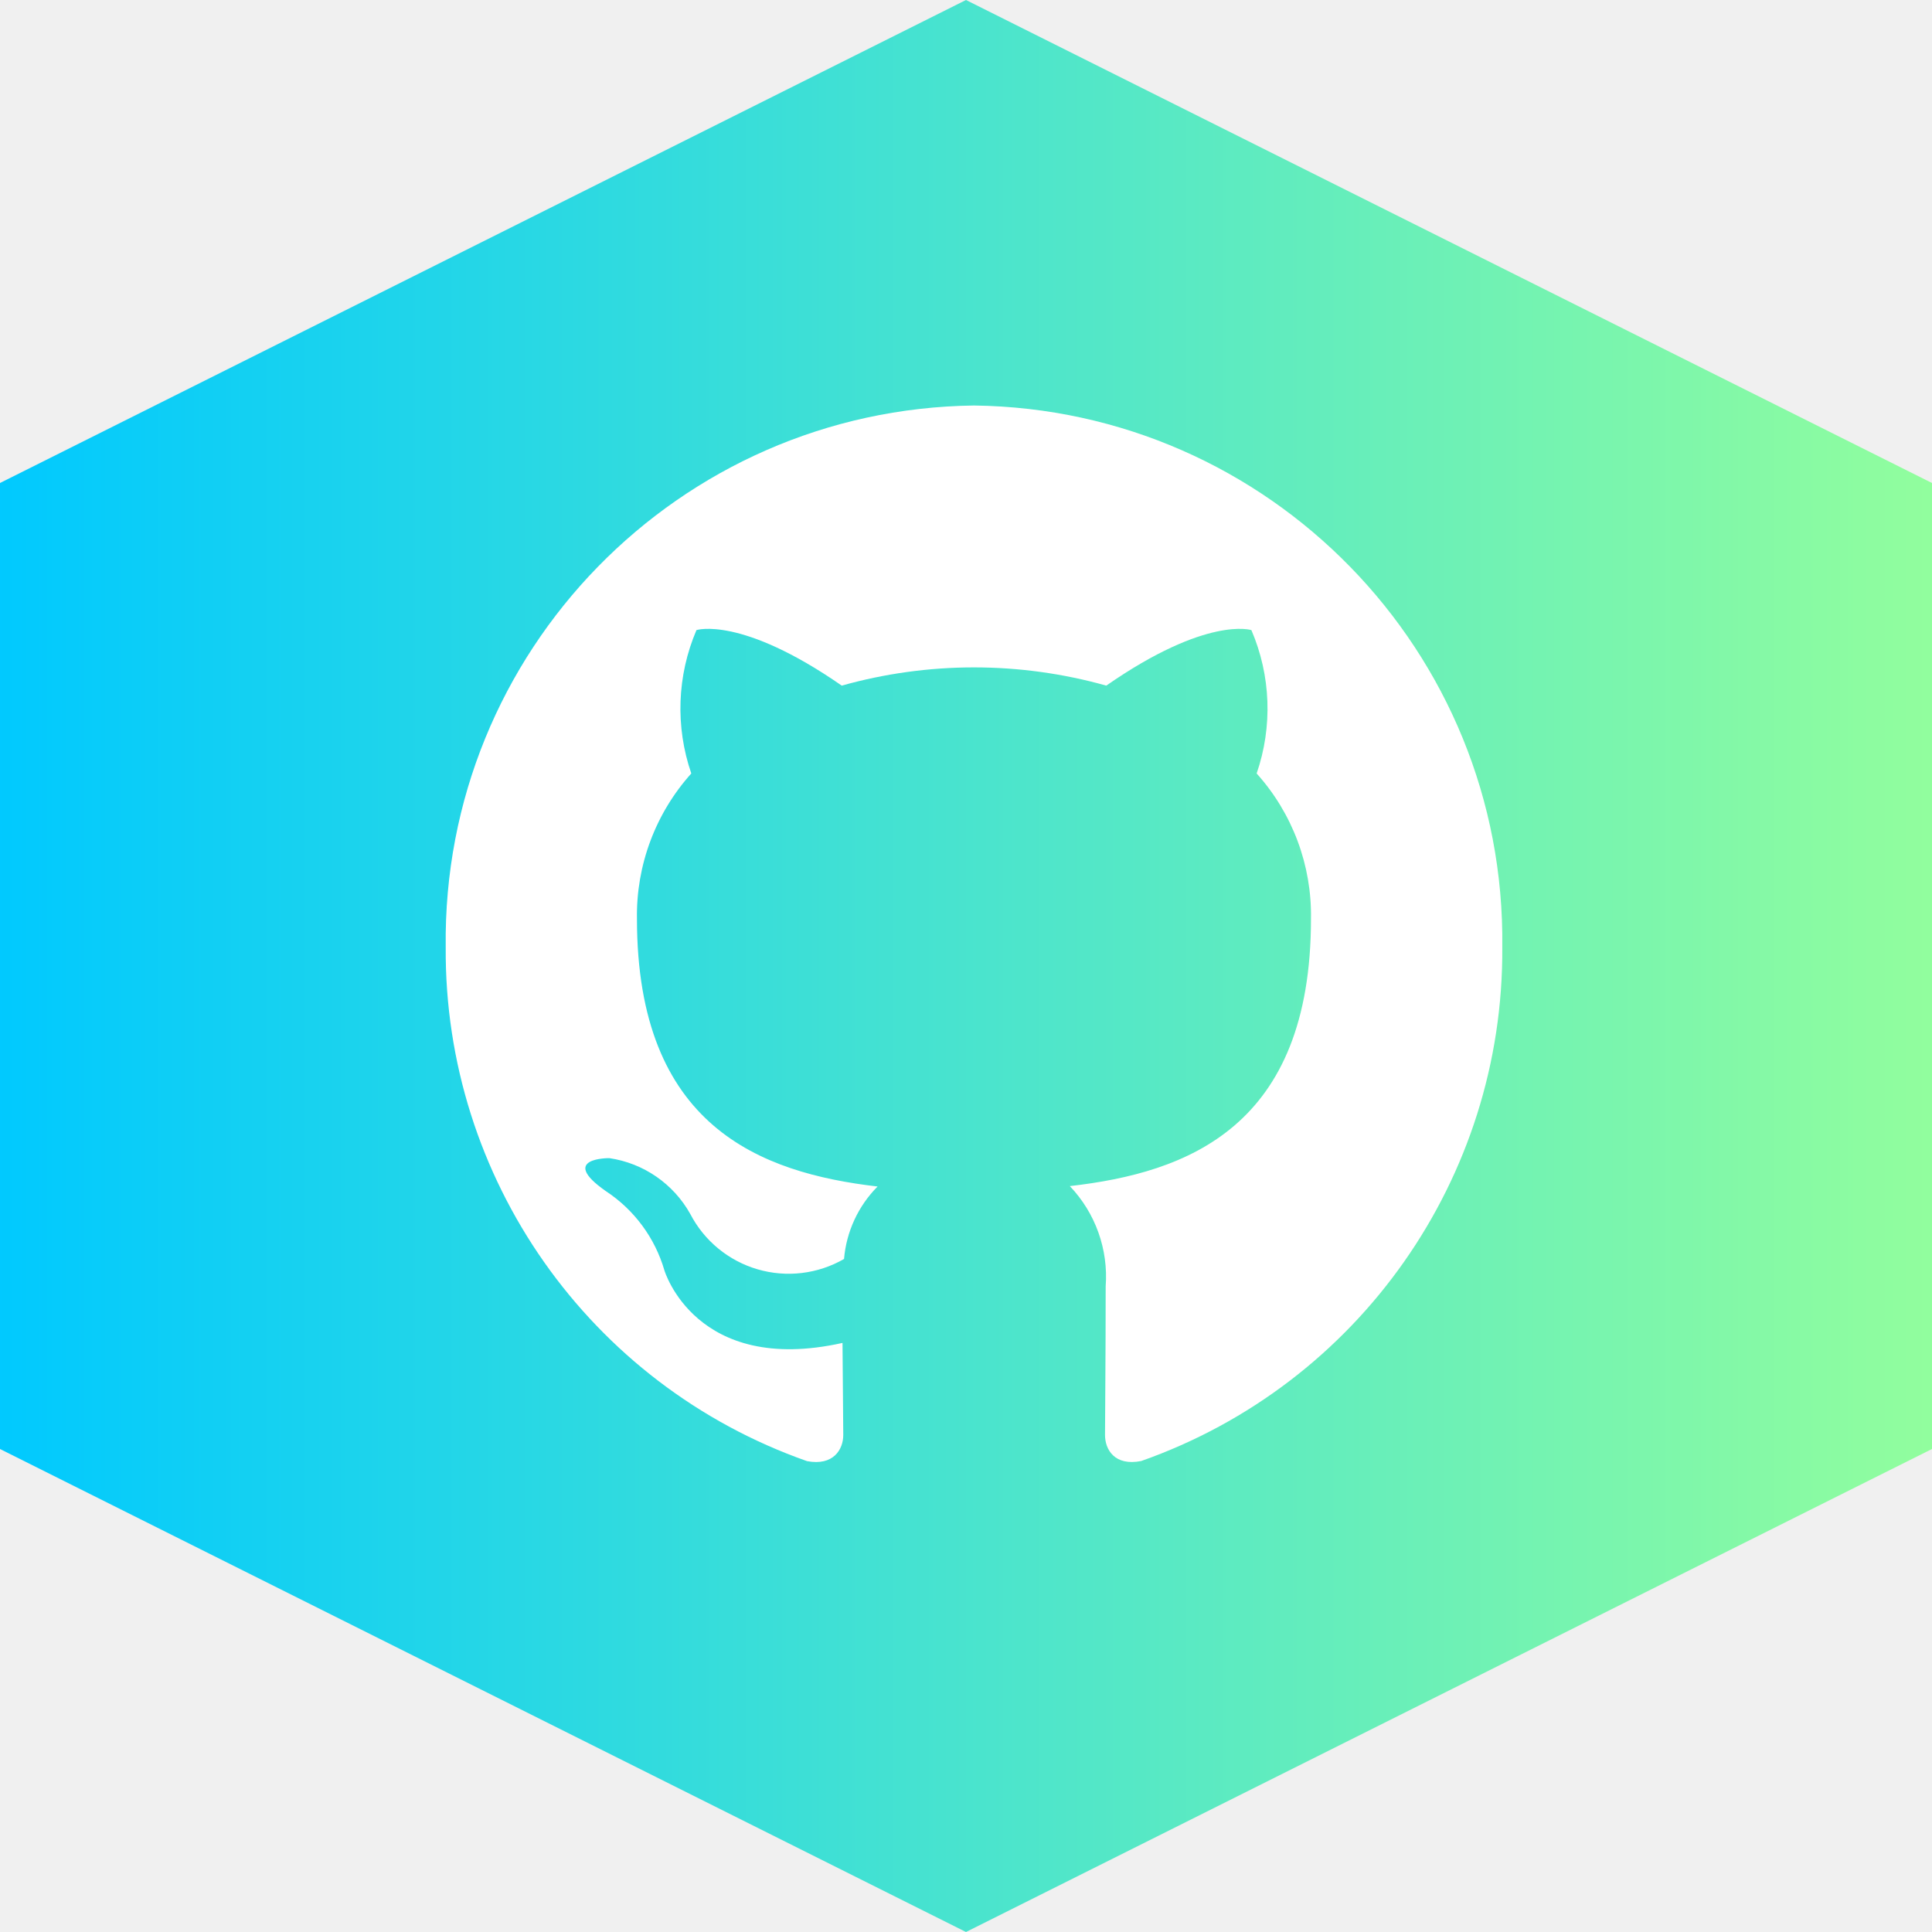
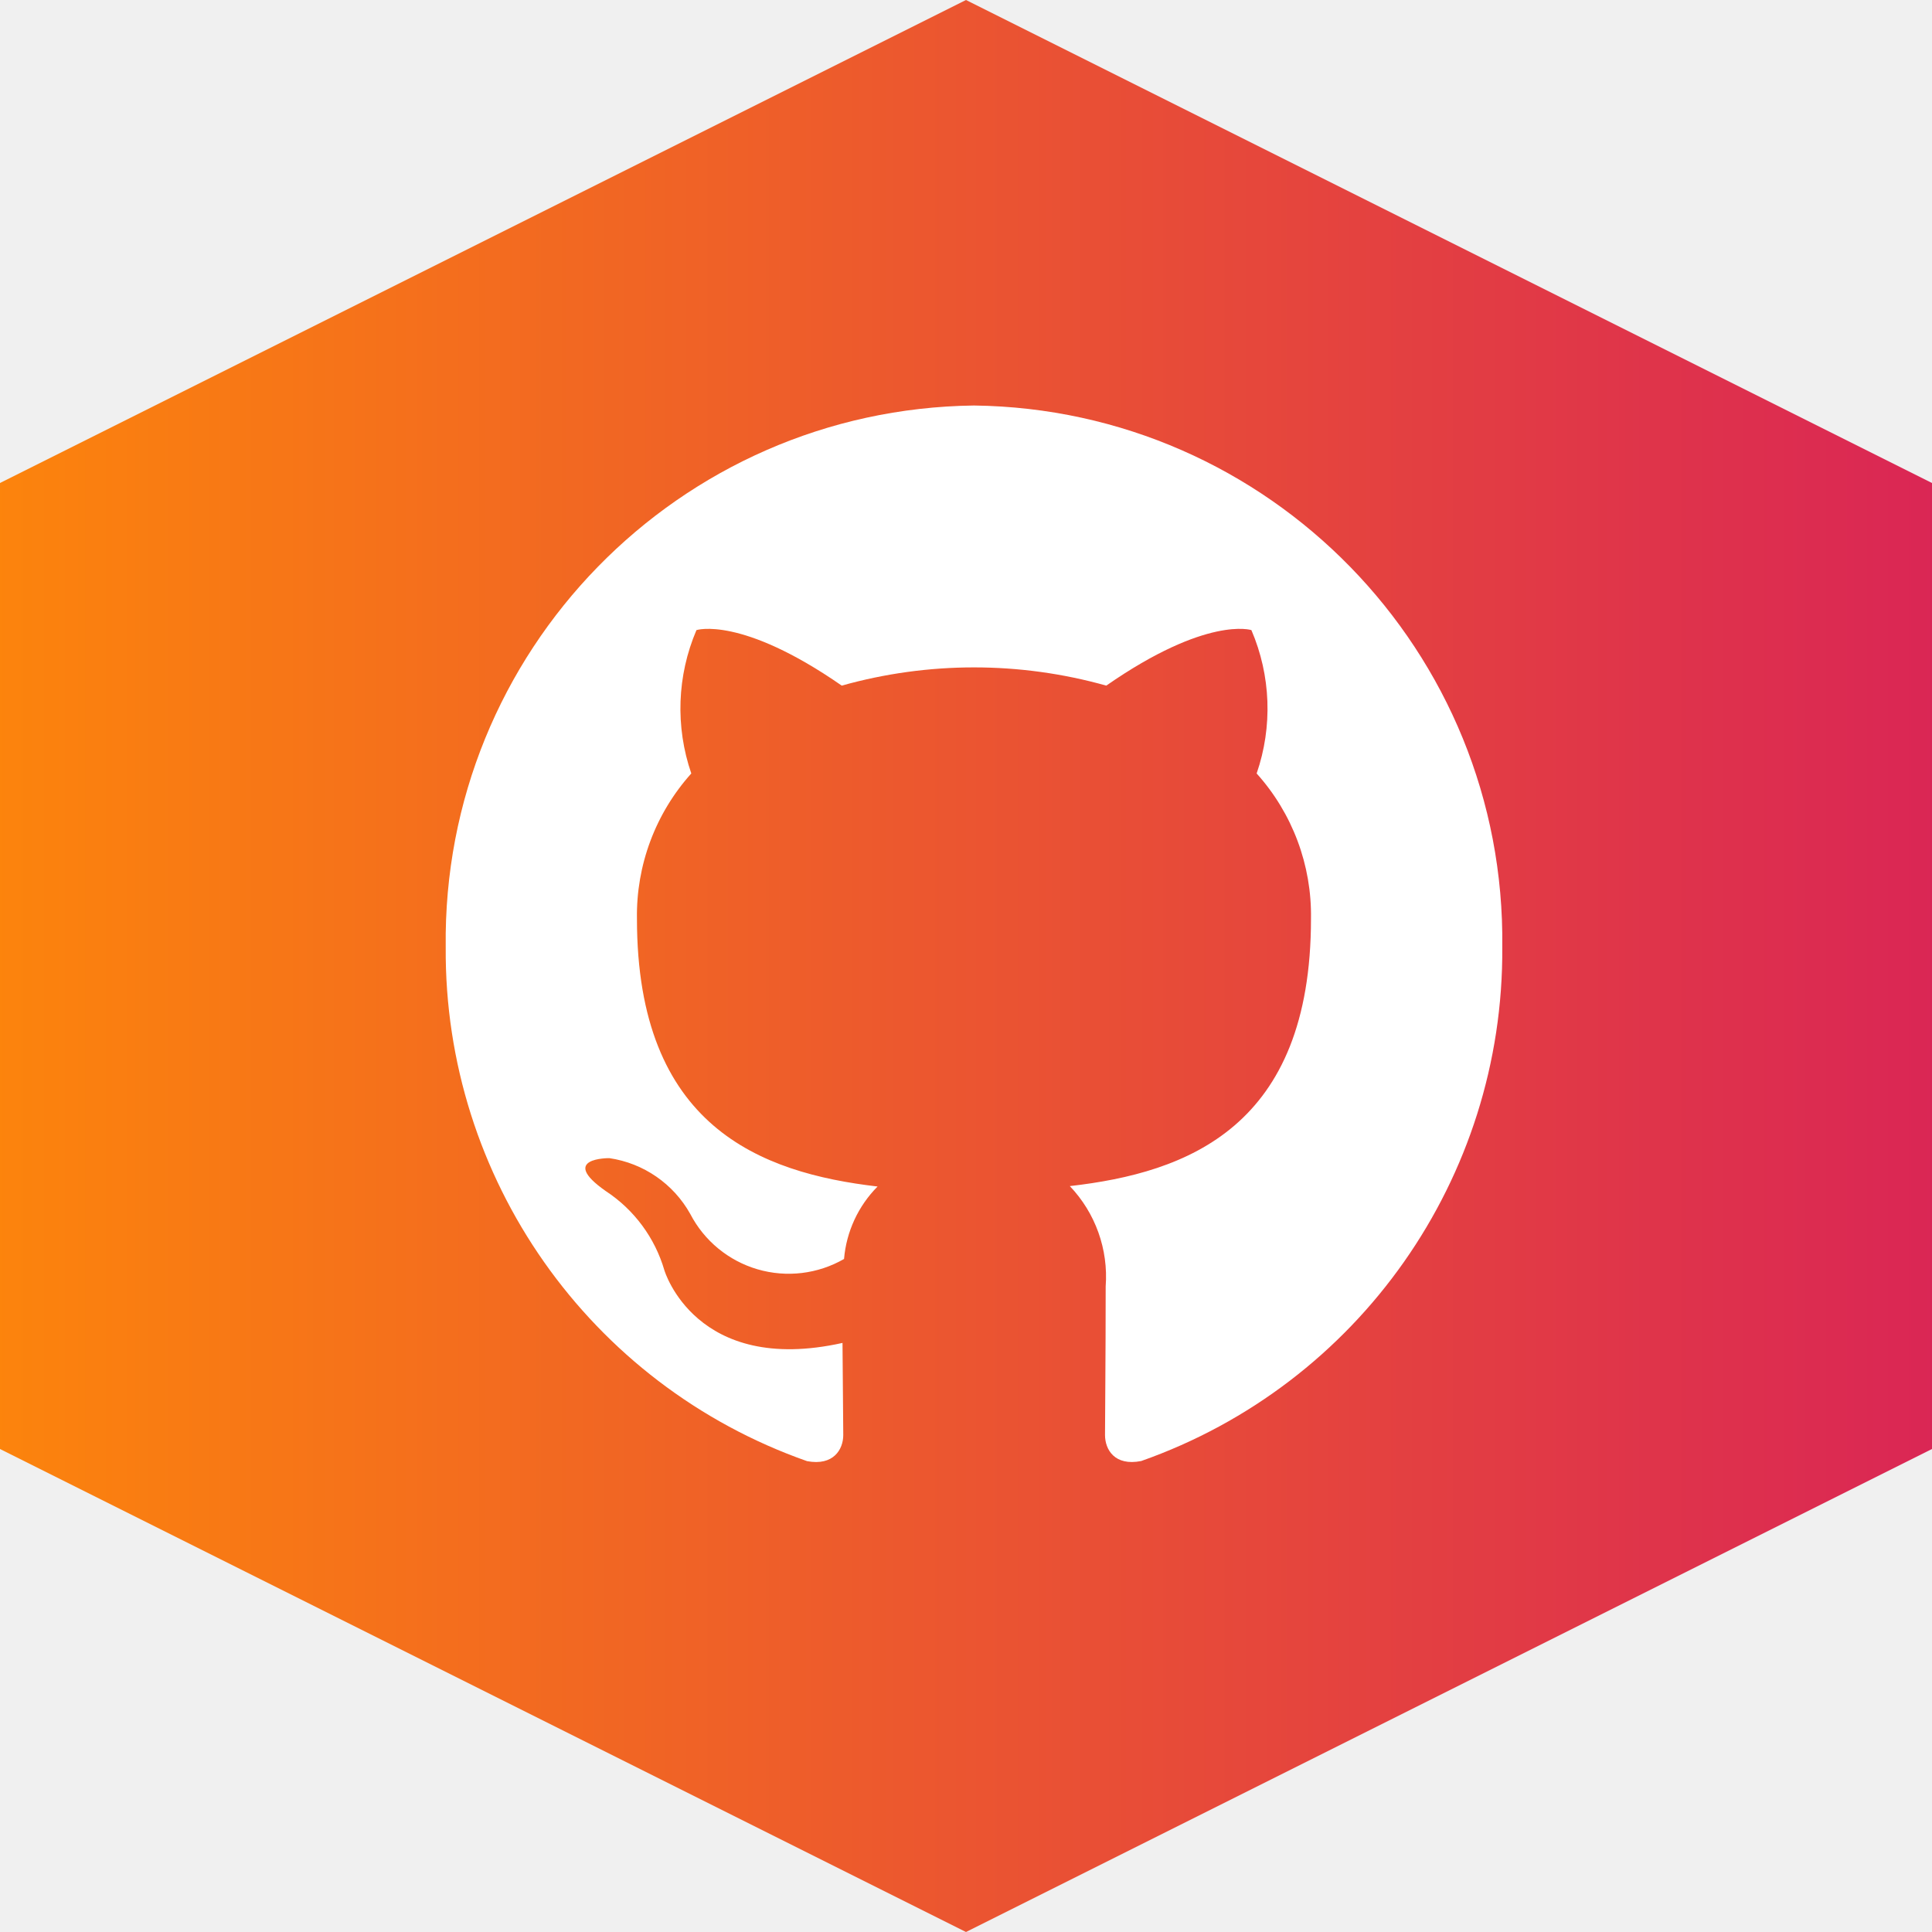
<svg xmlns="http://www.w3.org/2000/svg" width="64" height="64" viewBox="0 0 64 64">
  <defs>
    <linearGradient id="linear-gradient" x1="0.5" x2="0.5" y2="1" gradientUnits="objectBoundingBox">
-       <stop offset="0" stop-color="#00c9ff" />
-       <stop offset="1" stop-color="#92fe9d" />
+       <stop offset="0" stop-color="#fc840c" />
+       <stop offset="1" stop-color="#da2655" />
    </linearGradient>
  </defs>
  <g id="Group_24" data-name="Group 24" transform="translate(-102.235 -502.567)">
    <path id="Polygon_23" data-name="Polygon 23" d="M48,0,64,32,48,64H16L0,32,16,0Z" transform="translate(102.235 566.567) rotate(-90)" fill="url(#linear-gradient)" />
    <g id="Icons" transform="translate(117 516)">
      <g id="Black">
        <path id="Github" d="M717.5,560A17.726,17.726,0,0,0,700,577.945a17.91,17.91,0,0,0,11.969,17.024c.875.165,1.2-.389,1.2-.864,0-.427-.015-1.555-.025-3.052-4.868,1.084-5.9-2.405-5.9-2.405a4.719,4.719,0,0,0-1.942-2.625c-1.59-1.113.12-1.091.12-1.091a3.685,3.685,0,0,1,2.679,1.849,3.674,3.674,0,0,0,5.094,1.491,3.865,3.865,0,0,1,1.111-2.4c-3.886-.453-7.971-1.992-7.971-8.868a7.034,7.034,0,0,1,1.8-4.815,6.608,6.608,0,0,1,.171-4.749s1.469-.482,4.813,1.839a16.2,16.2,0,0,1,8.763,0c3.34-2.321,4.807-1.839,4.807-1.839a6.592,6.592,0,0,1,.174,4.749,7.024,7.024,0,0,1,1.8,4.815c0,6.893-4.091,8.41-7.989,8.854a4.344,4.344,0,0,1,1.188,3.323c0,2.4-.022,4.333-.022,4.922,0,.479.315,1.038,1.2.862A17.913,17.913,0,0,0,735,577.945,17.726,17.726,0,0,0,717.5,560" transform="translate(-700 -560)" fill="#fff" fill-rule="evenodd" />
      </g>
    </g>
  </g>
</svg>
